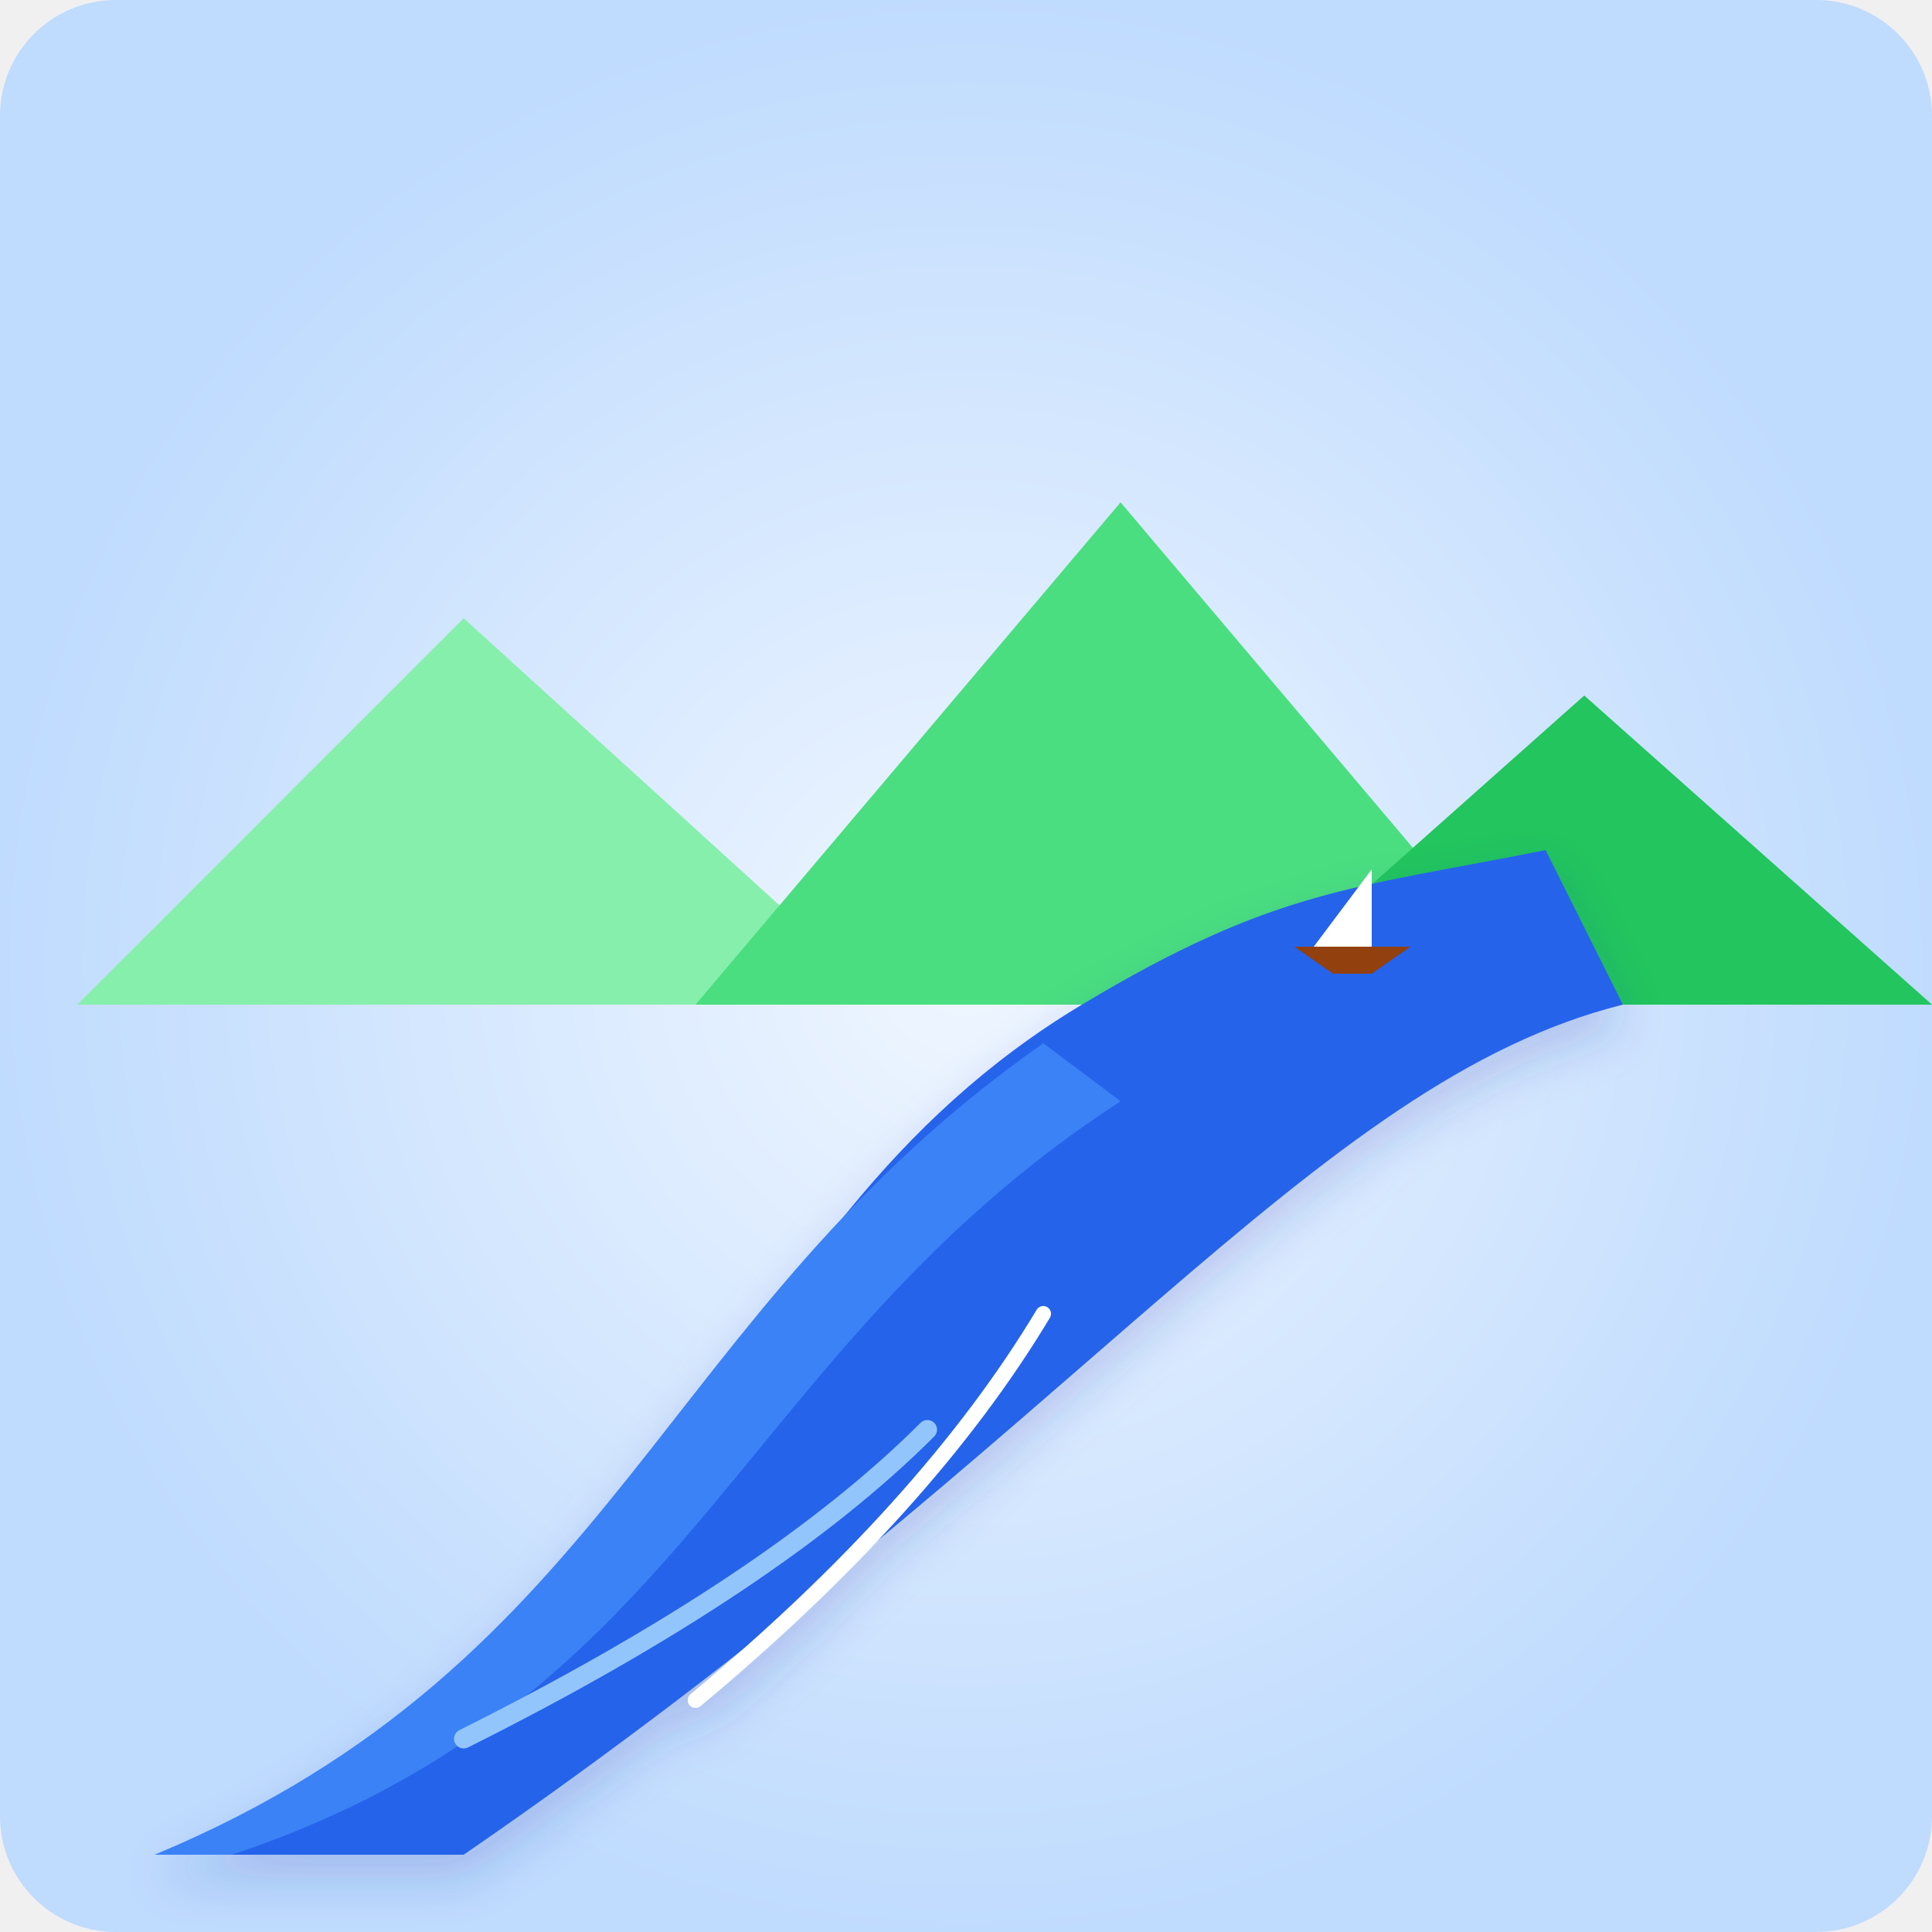
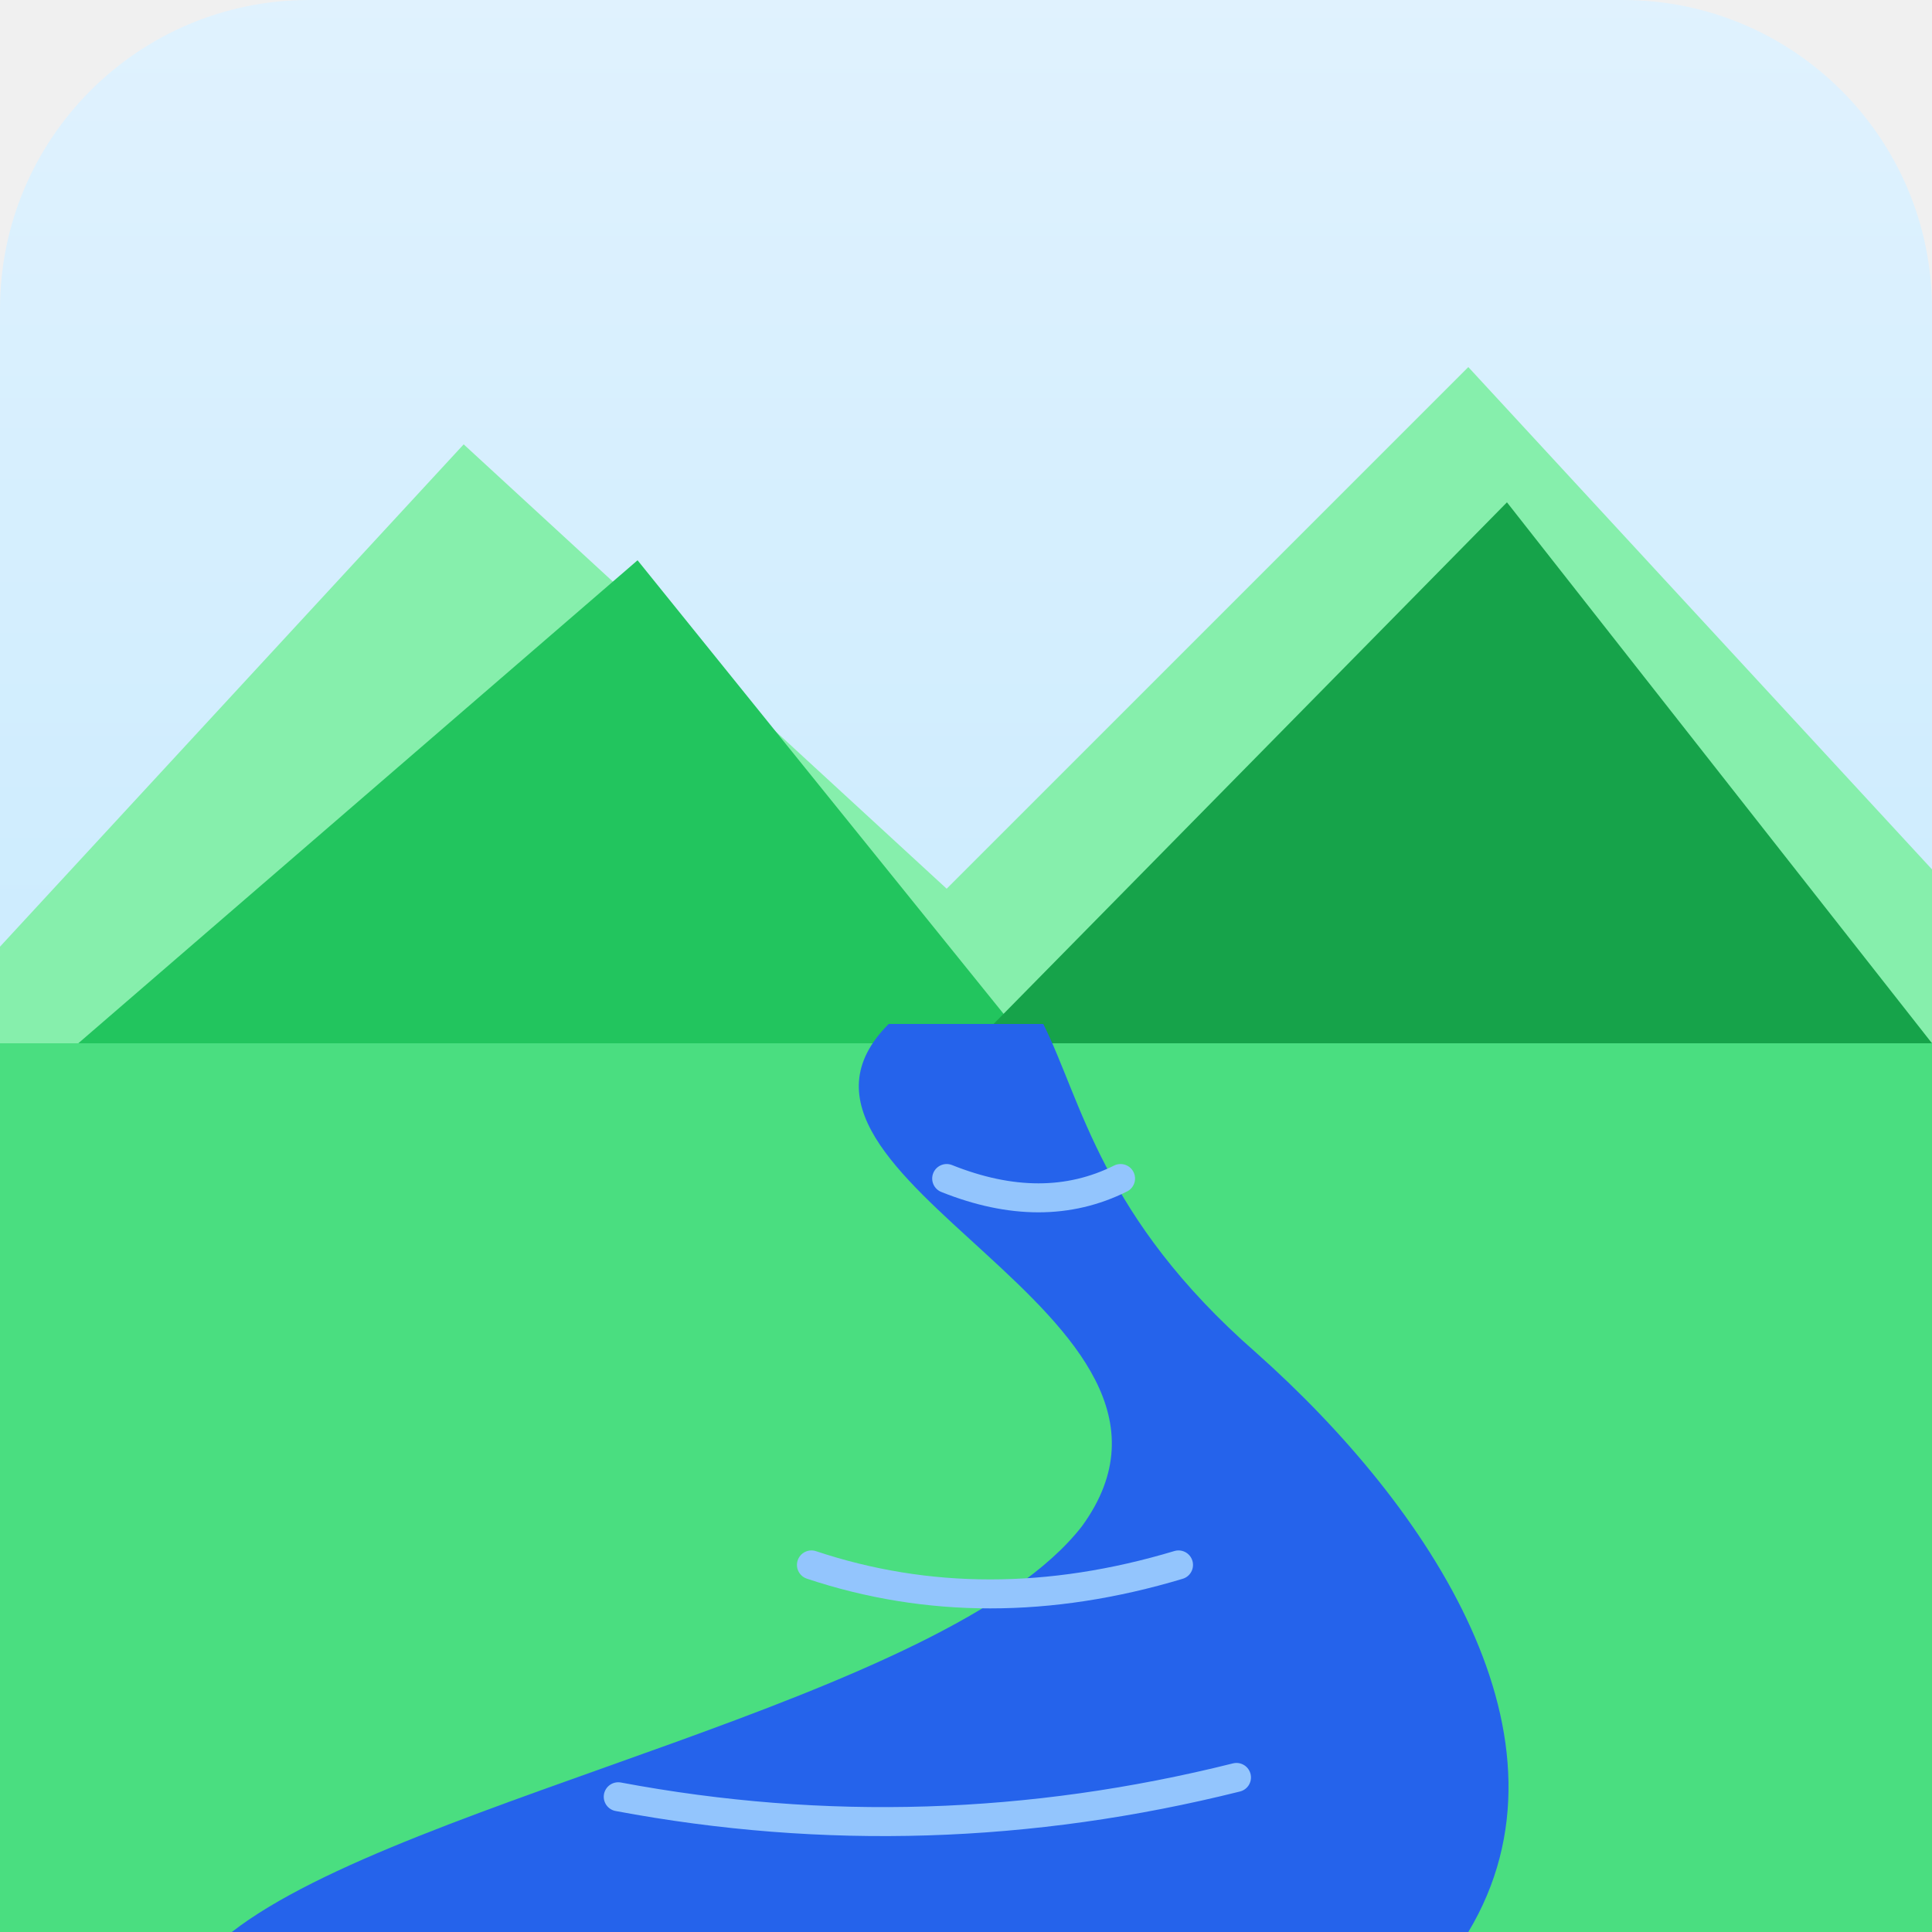
- <svg xmlns="http://www.w3.org/2000/svg" viewBox="0 0 500 500" width="100%" height="100%">
+ <svg xmlns="http://www.w3.org/2000/svg" viewBox="0 0 200 200">
  <defs>
-     <radialGradient id="bgJiang" cx="50%" cy="50%" r="50%">
-       <stop offset="0%" stop-color="#eff6ff" />
-       <stop offset="100%" stop-color="#bfdbfe" />
-     </radialGradient>
-     <filter id="shadowJiang" x="-10%" y="-10%" width="120%" height="120%">
-       <feDropShadow dx="0" dy="6" stdDeviation="6" flood-color="#1e40af" flood-opacity="0.2" />
-     </filter>
+     <linearGradient id="bg" x1="0" y1="0" x2="0" y2="1">
+       <stop offset="0%" stop-color="#e0f2fe" />
+       <stop offset="100%" stop-color="#bae6fd" />
+     </linearGradient>
  </defs>
-   <rect width="500" height="500" rx="30" fill="url(#bgJiang)" />
-   <polygon points="20,260 120,160 230,260" fill="#86efac" />
-   <polygon points="180,260 290,130 400,260" fill="#4ade80" />
-   <polygon points="320,260 410,180 500,260" fill="#22c55e" />
-   <g filter="url(#shadowJiang)">
-     <path d="M 50 480 C 180 430 180 320 280 260 C 330 230 350 230 400 220 L 420 260 C 340 280 280 370 120 480 Z" fill="#2563eb" />
-     <path d="M 40 480 C 160 430 170 340 270 270 L 290 285 C 190 350 180 440 60 480 Z" fill="#3b82f6" />
-     <path d="M 120 450 Q 200 410 240 370" stroke="#93c5fd" stroke-width="5" stroke-linecap="round" fill="none" />
-     <path d="M 180 440 Q 240 390 270 340" stroke="#ffffff" stroke-width="4" stroke-linecap="round" fill="none" />
-     <polygon points="340,245 355,225 355,245" fill="#ffffff" />
-     <polygon points="335,245 365,245 355,252 345,252" fill="#92400e" />
-   </g>
+   <rect width="200" height="200" rx="32" fill="url(#bg)" />
+   <polygon points="0,98 48,46 98,92 152,38 200,90 200,120 0,120" fill="#86efac" />
+   <polygon points="0,115 66,58 112,115 0,115" fill="#22c55e" />
+   <polygon points="94,115 156,52 200,108 200,115" fill="#16a34a" />
+   <rect x="0" y="108" width="200" height="92" fill="#4ade80" />
+   <path d="M92 106 C76 122 128 136 112 158 C98 176 42 186 24 200 L152 200 C164 180 148 156 130 140 C114 126 112 114 108 106 Z" fill="#2563eb" />
+   <path d="M98 122 Q108 126 116 122 M84 162 Q102 168 122 162 M64 186 Q96 192 128 184" fill="none" stroke="#93c5fd" stroke-width="3" stroke-linecap="round" />
</svg>
